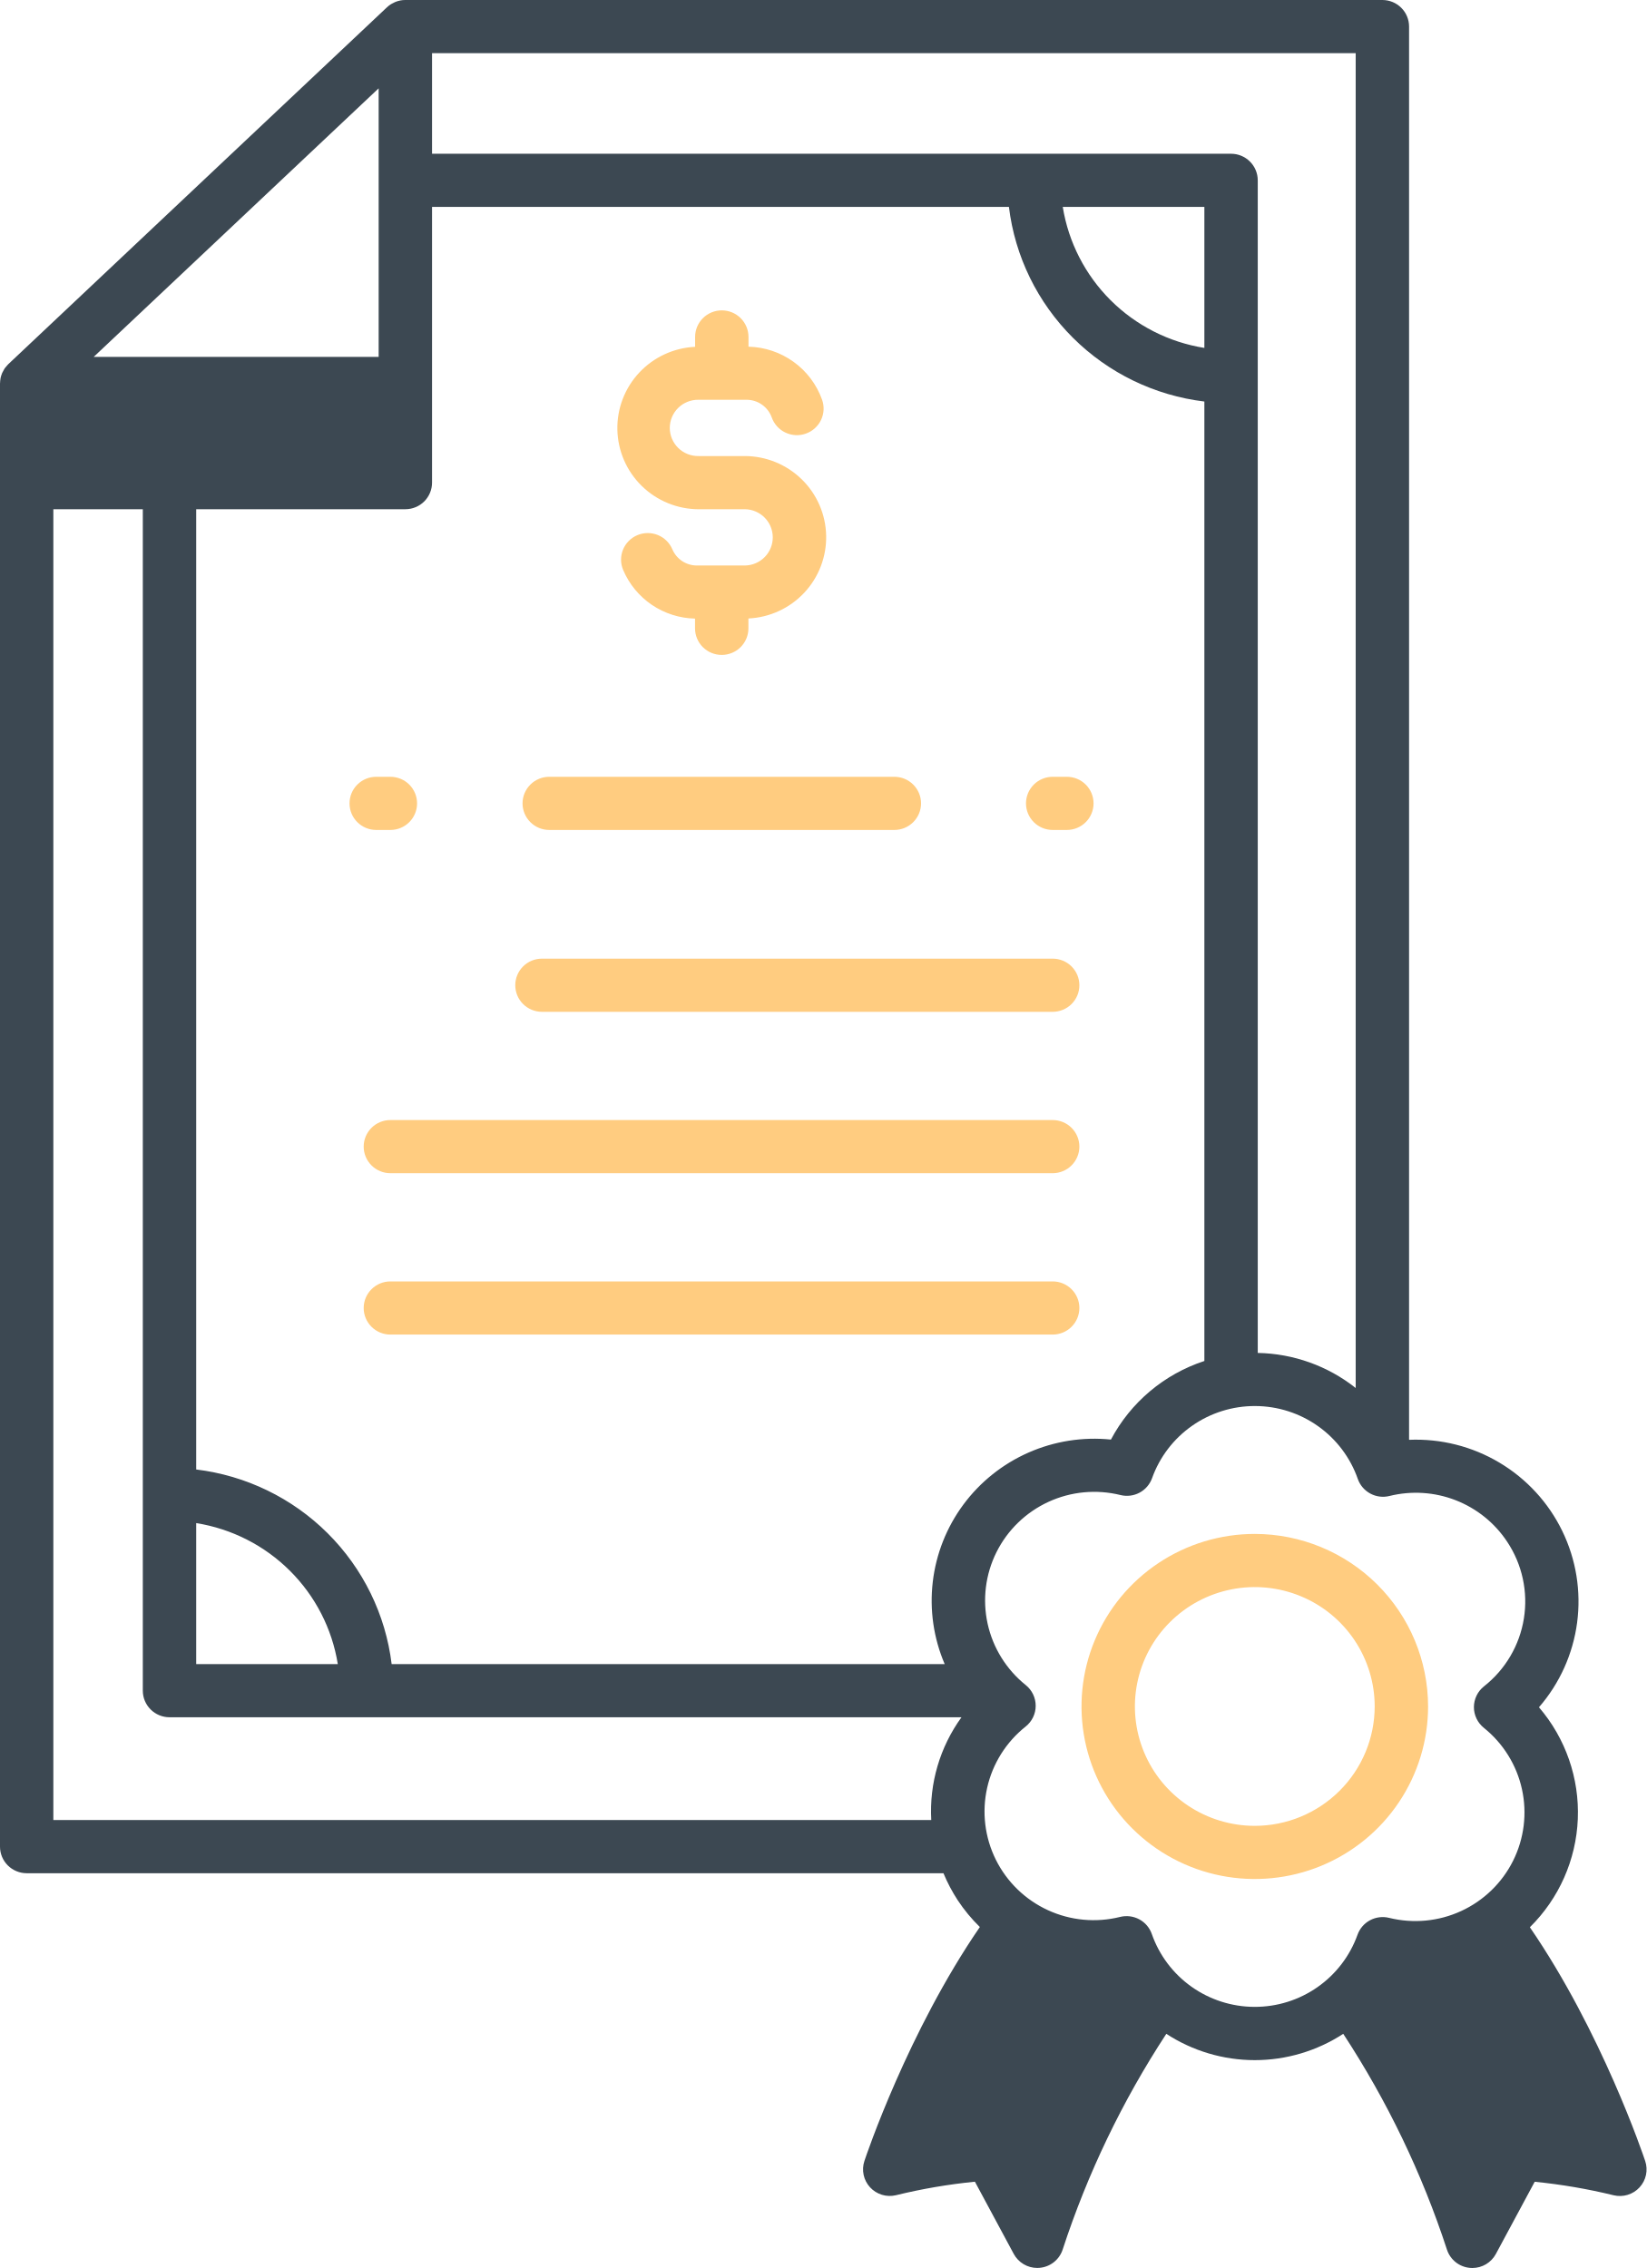
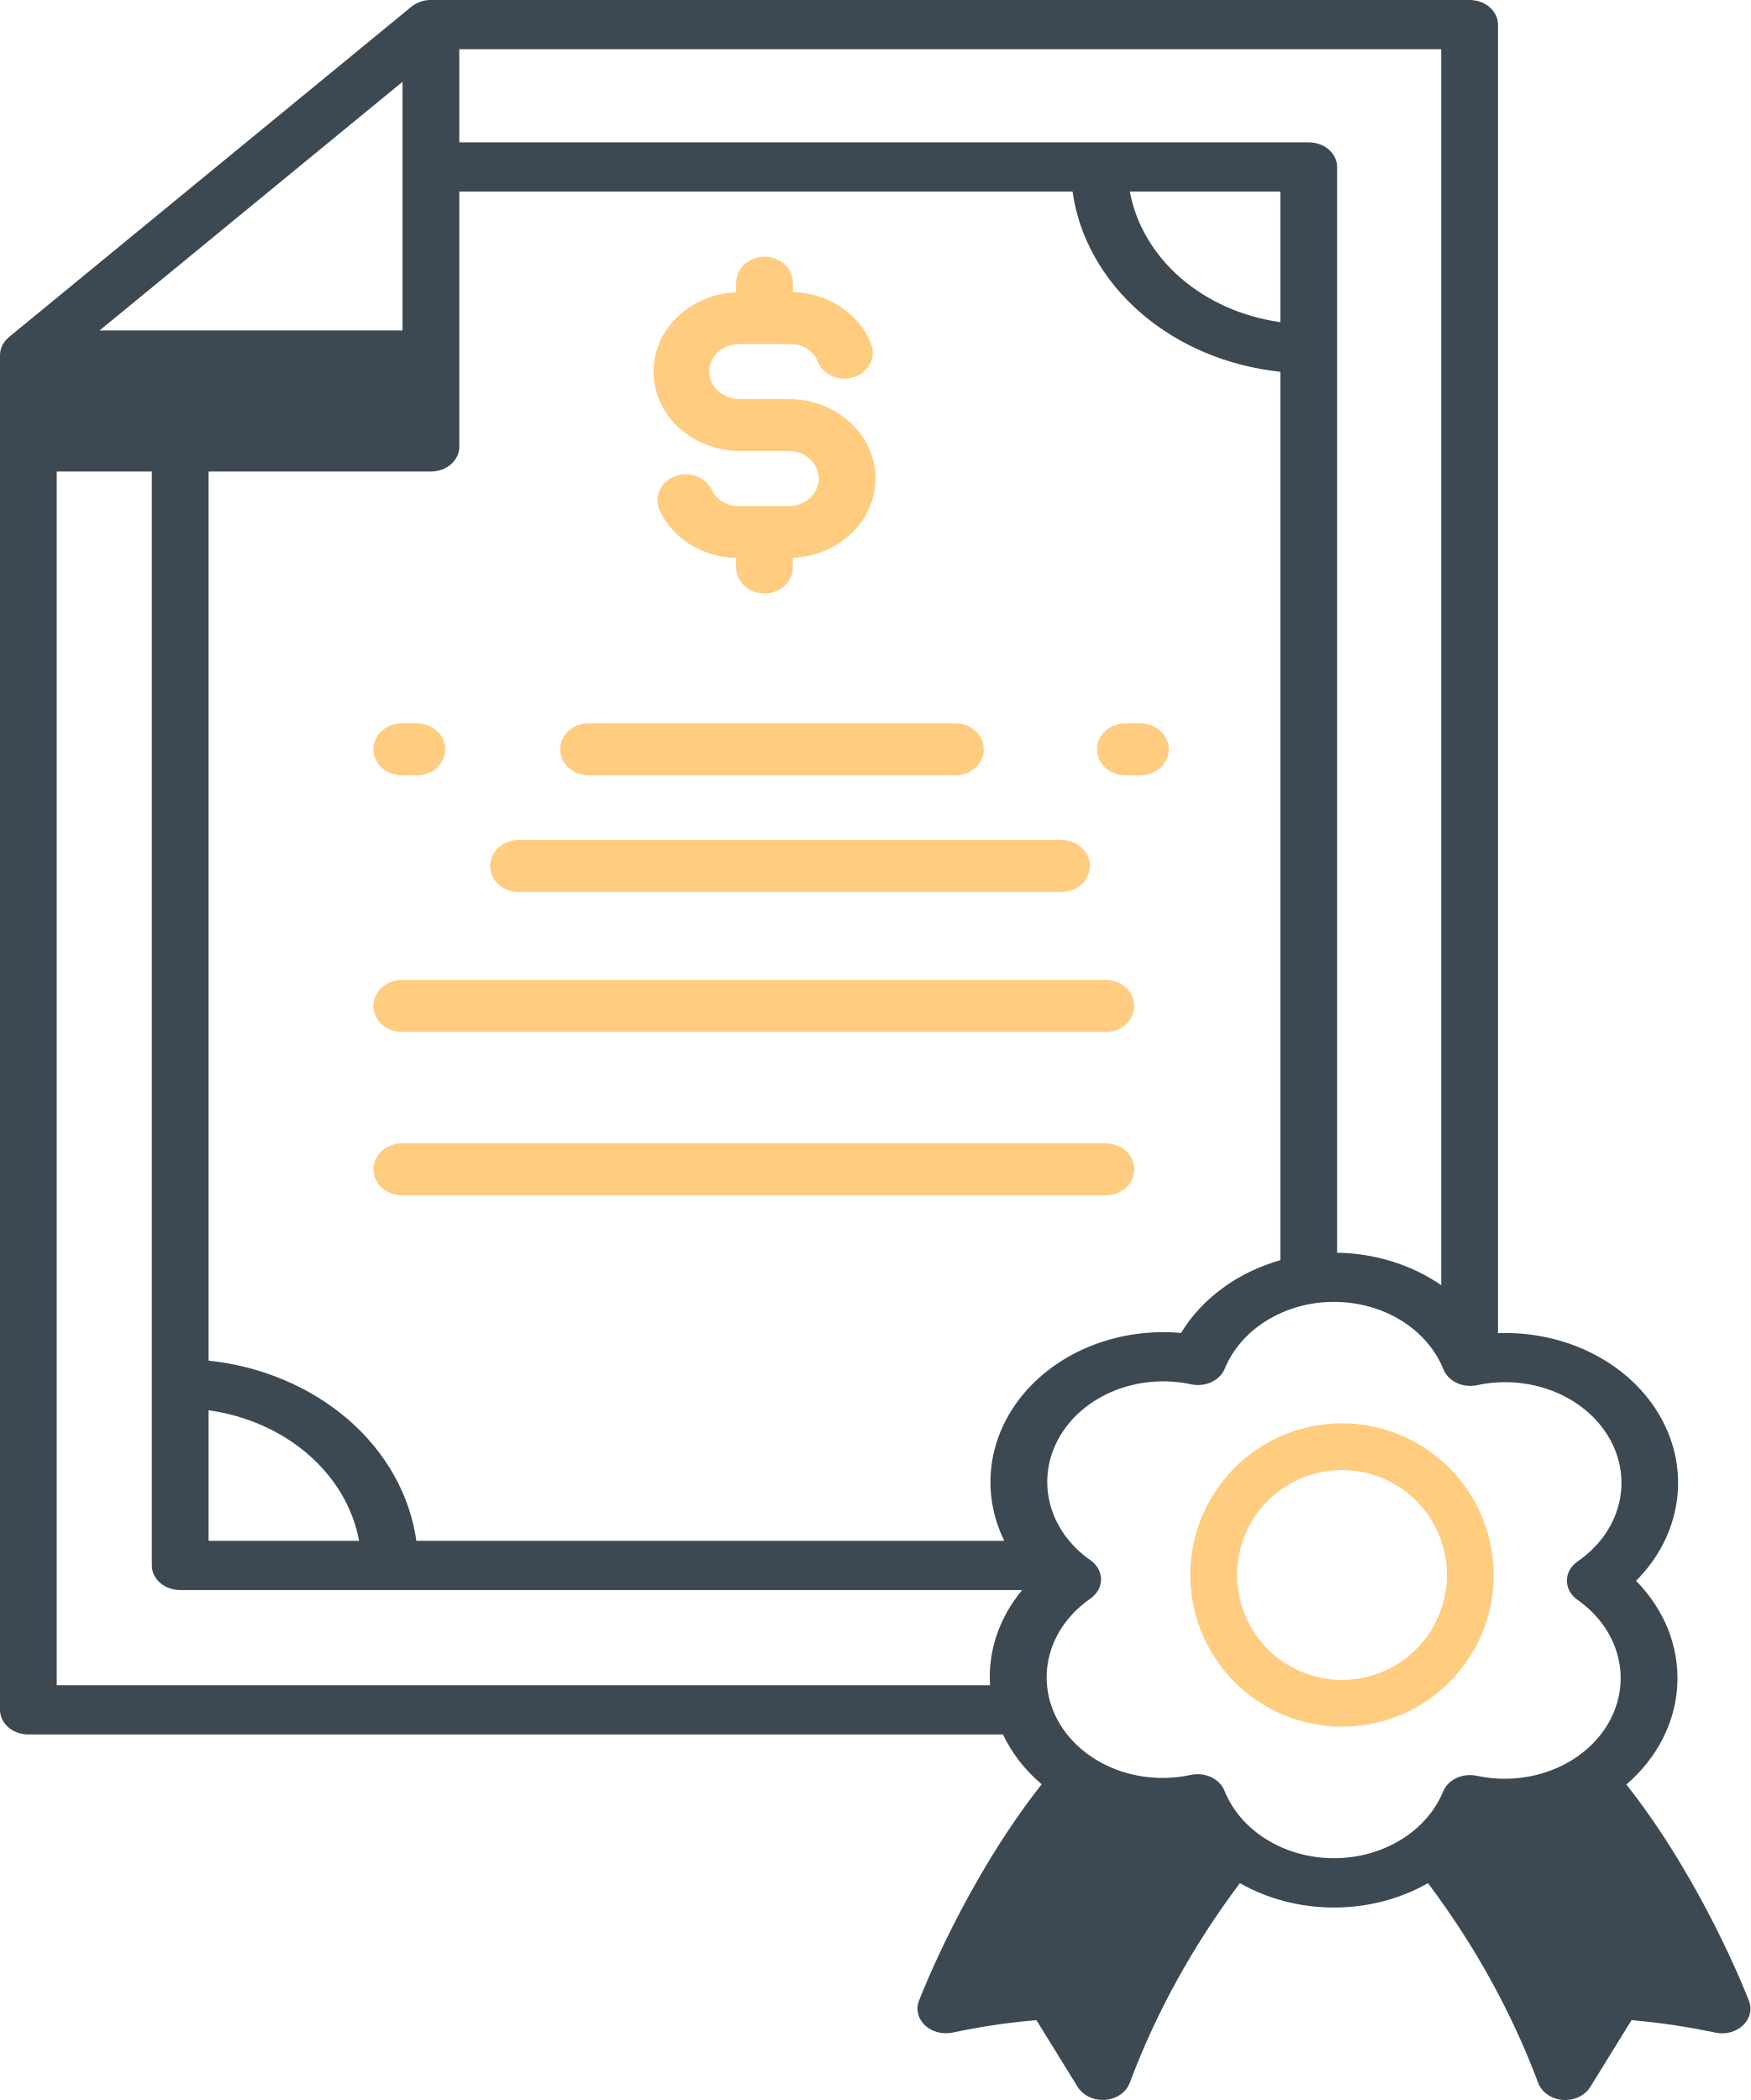
- <svg xmlns="http://www.w3.org/2000/svg" width="90" height="124" viewBox="0 0 90 124" fill="none">
-   <path d="M38.182 27.841H40.72C41.125 27.848 41.511 28.013 41.796 28.301C42.08 28.588 42.239 28.976 42.239 29.38C42.239 29.784 42.08 30.171 41.796 30.459C41.511 30.747 41.125 30.912 40.72 30.918H38.093C37.807 30.919 37.526 30.835 37.287 30.677C37.048 30.519 36.861 30.294 36.749 30.031C36.599 29.676 36.312 29.395 35.954 29.25C35.595 29.106 35.194 29.109 34.837 29.259C34.481 29.409 34.199 29.694 34.053 30.051C33.908 30.409 33.911 30.809 34.062 31.164C34.39 31.937 34.935 32.599 35.632 33.071C36.329 33.542 37.148 33.803 37.99 33.821V34.354C37.99 34.739 38.144 35.109 38.417 35.382C38.691 35.654 39.062 35.807 39.449 35.807C39.836 35.807 40.207 35.654 40.481 35.382C40.755 35.109 40.908 34.739 40.908 34.354V33.814C42.07 33.76 43.164 33.255 43.958 32.409C44.752 31.562 45.182 30.44 45.157 29.282C45.133 28.124 44.655 27.021 43.825 26.209C42.996 25.397 41.881 24.939 40.718 24.934H38.181C37.976 24.937 37.772 24.9 37.582 24.824C37.391 24.748 37.218 24.636 37.072 24.492C36.926 24.349 36.81 24.178 36.73 23.99C36.651 23.802 36.61 23.6 36.61 23.395C36.61 23.191 36.651 22.989 36.73 22.801C36.81 22.613 36.926 22.442 37.072 22.299C37.218 22.155 37.391 22.043 37.582 21.967C37.772 21.891 37.976 21.854 38.181 21.857H40.807C41.108 21.857 41.402 21.95 41.648 22.123C41.895 22.296 42.081 22.541 42.183 22.824C42.246 23.003 42.346 23.169 42.474 23.311C42.602 23.453 42.757 23.568 42.93 23.65C43.103 23.732 43.291 23.78 43.482 23.79C43.673 23.8 43.865 23.772 44.045 23.708C44.226 23.645 44.392 23.546 44.535 23.418C44.677 23.291 44.793 23.136 44.876 22.964C44.958 22.791 45.006 22.605 45.016 22.414C45.026 22.224 44.998 22.033 44.934 21.853C44.636 21.021 44.093 20.299 43.375 19.782C42.657 19.264 41.798 18.976 40.912 18.955V18.422C40.912 18.037 40.758 17.667 40.485 17.395C40.211 17.122 39.84 16.969 39.453 16.969C39.066 16.969 38.695 17.122 38.421 17.395C38.148 17.667 37.994 18.037 37.994 18.422V18.962C36.832 19.017 35.738 19.521 34.944 20.368C34.15 21.215 33.72 22.337 33.745 23.495C33.77 24.653 34.248 25.756 35.077 26.568C35.906 27.38 37.021 27.837 38.184 27.843L38.182 27.841Z" fill="#FFCC80" />
-   <path d="M30.021 45.377H48.885C49.272 45.377 49.643 45.224 49.916 44.951C50.19 44.679 50.344 44.309 50.344 43.924C50.344 43.538 50.19 43.169 49.916 42.896C49.643 42.623 49.272 42.47 48.885 42.47H30.021C29.635 42.47 29.264 42.623 28.99 42.896C28.716 43.169 28.562 43.538 28.562 43.924C28.562 44.309 28.716 44.679 28.99 44.951C29.264 45.224 29.635 45.377 30.021 45.377Z" fill="#FFCC80" />
-   <path d="M57.539 52.413H29.623C29.236 52.413 28.864 52.566 28.591 52.839C28.317 53.111 28.164 53.481 28.164 53.866C28.164 54.252 28.317 54.621 28.591 54.894C28.864 55.166 29.236 55.32 29.623 55.32H57.539C57.926 55.32 58.297 55.166 58.571 54.894C58.844 54.621 58.998 54.252 58.998 53.866C58.998 53.481 58.844 53.111 58.571 52.839C58.297 52.566 57.926 52.413 57.539 52.413Z" fill="#FFCC80" />
-   <path d="M57.539 61.237H21.338C20.951 61.237 20.58 61.39 20.307 61.662C20.033 61.935 19.879 62.304 19.879 62.69C19.879 63.075 20.033 63.445 20.307 63.717C20.58 63.99 20.951 64.143 21.338 64.143H57.539C57.926 64.143 58.297 63.99 58.57 63.717C58.844 63.445 58.998 63.075 58.998 62.69C58.998 62.304 58.844 61.935 58.57 61.662C58.297 61.39 57.926 61.237 57.539 61.237Z" fill="#FFCC80" />
-   <path d="M57.539 70.06H21.338C20.951 70.06 20.58 70.213 20.307 70.486C20.033 70.758 19.879 71.128 19.879 71.513C19.879 71.899 20.033 72.268 20.307 72.541C20.58 72.813 20.951 72.966 21.338 72.966H57.539C57.926 72.966 58.297 72.813 58.57 72.541C58.844 72.268 58.998 71.899 58.998 71.513C58.998 71.128 58.844 70.758 58.57 70.486C58.297 70.213 57.926 70.06 57.539 70.06Z" fill="#FFCC80" />
-   <path d="M21.338 45.377C21.725 45.377 22.097 45.224 22.37 44.951C22.644 44.679 22.797 44.309 22.797 43.924C22.797 43.538 22.644 43.169 22.37 42.896C22.097 42.623 21.725 42.47 21.338 42.47H20.564C20.177 42.47 19.805 42.623 19.532 42.896C19.258 43.169 19.105 43.538 19.105 43.924C19.105 44.309 19.258 44.679 19.532 44.951C19.805 45.224 20.177 45.377 20.564 45.377H21.338Z" fill="#FFCC80" />
-   <path d="M57.539 45.377H58.314C58.701 45.377 59.072 45.224 59.346 44.951C59.619 44.679 59.773 44.309 59.773 43.924C59.773 43.538 59.619 43.169 59.346 42.896C59.072 42.623 58.701 42.47 58.314 42.47H57.539C57.152 42.47 56.781 42.623 56.507 42.896C56.234 43.169 56.08 43.538 56.08 43.924C56.08 44.309 56.234 44.679 56.507 44.951C56.781 45.224 57.152 45.377 57.539 45.377Z" fill="#FFCC80" />
-   <path d="M1.457 102.416H51.569C51.782 102.931 52.044 103.426 52.349 103.894C52.698 104.423 53.104 104.914 53.558 105.357C49.628 111.081 47.347 117.849 47.248 118.149C47.166 118.395 47.151 118.658 47.206 118.911C47.26 119.165 47.382 119.399 47.557 119.589C47.733 119.78 47.957 119.921 48.205 119.997C48.454 120.073 48.718 120.081 48.971 120.021C50.391 119.673 51.833 119.426 53.288 119.282L55.41 123.229C55.535 123.461 55.72 123.655 55.947 123.79C56.173 123.925 56.432 123.997 56.696 123.997C56.738 123.997 56.779 123.997 56.823 123.991C57.108 123.966 57.379 123.859 57.603 123.682C57.826 123.505 57.993 123.267 58.083 122.997C59.443 118.833 61.348 114.865 63.75 111.197C65.187 112.135 66.867 112.635 68.585 112.635C70.304 112.635 71.984 112.135 73.421 111.197C75.824 114.866 77.731 118.834 79.091 123C79.18 123.27 79.347 123.509 79.57 123.685C79.794 123.862 80.065 123.969 80.35 123.994C80.391 123.998 80.433 124 80.477 124C80.741 124 81 123.928 81.227 123.793C81.453 123.658 81.638 123.464 81.763 123.233L83.886 119.285C85.34 119.43 86.783 119.676 88.202 120.024C88.455 120.084 88.72 120.076 88.968 120C89.217 119.924 89.441 119.784 89.616 119.593C89.792 119.402 89.913 119.168 89.968 118.915C90.022 118.662 90.008 118.398 89.926 118.153C89.826 117.852 87.55 111.094 83.622 105.37C85.214 103.798 86.15 101.684 86.242 99.454C86.334 97.223 85.575 95.04 84.119 93.343C85.252 92.037 85.977 90.428 86.204 88.716C86.431 87.003 86.149 85.263 85.394 83.708C84.64 82.153 83.444 80.852 81.956 79.966C80.468 79.079 78.752 78.646 77.019 78.72V1.453C77.019 1.068 76.866 0.698 76.592 0.426C76.319 0.153 75.947 0 75.561 0H22.156C22.15 0 22.144 0 22.138 0C22.054 0.001 21.971 0.009 21.888 0.024C21.875 0.026 21.862 0.031 21.848 0.034C21.78 0.048 21.713 0.068 21.648 0.092C21.624 0.101 21.601 0.111 21.578 0.121C21.522 0.145 21.467 0.173 21.415 0.204C21.394 0.216 21.373 0.227 21.353 0.24C21.282 0.286 21.215 0.338 21.154 0.396L0.454 19.91C0.449 19.915 0.444 19.921 0.439 19.927C0.422 19.943 0.407 19.962 0.391 19.979C0.351 20.021 0.314 20.066 0.279 20.112C0.271 20.123 0.262 20.133 0.255 20.143C0.247 20.154 0.235 20.177 0.225 20.194C0.194 20.244 0.166 20.297 0.141 20.35C0.134 20.365 0.124 20.378 0.118 20.392C0.112 20.405 0.111 20.412 0.107 20.421C0.076 20.499 0.051 20.579 0.033 20.66C0.029 20.677 0.028 20.694 0.025 20.71C0.013 20.781 0.006 20.854 0.004 20.926C0.004 20.939 1.49107e-06 20.951 1.49107e-06 20.964V100.961C-0 101.151 0.037 101.34 0.11 101.517C0.183 101.693 0.291 101.854 0.426 101.989C0.561 102.124 0.722 102.231 0.899 102.304C1.076 102.378 1.265 102.416 1.457 102.416ZM65.83 19.022C63.89 18.712 62.097 17.8 60.707 16.416C59.318 15.032 58.402 13.246 58.09 11.313H65.83V19.022ZM55.147 11.312C55.477 14.02 56.709 16.54 58.646 18.468C60.582 20.397 63.112 21.624 65.83 21.953V74.41C63.633 75.129 61.802 76.67 60.723 78.707C59.185 78.549 57.632 78.794 56.218 79.417C54.803 80.04 53.577 81.02 52.659 82.259C51.741 83.499 51.164 84.956 50.985 86.486C50.805 88.015 51.029 89.565 51.636 90.982H21.407C21.077 88.275 19.845 85.756 17.908 83.827C15.972 81.899 13.443 80.672 10.724 80.342V27.841H22.156C22.543 27.841 22.914 27.688 23.188 27.416C23.461 27.143 23.615 26.773 23.615 26.388V11.312H55.147ZM10.724 83.273C12.665 83.584 14.458 84.496 15.847 85.88C17.237 87.264 18.153 89.05 18.464 90.982H10.724V83.273ZM20.697 4.829V19.513H5.121L5.972 18.711L20.697 4.829ZM2.916 99.509V27.841H7.806V92.436C7.806 92.821 7.96 93.191 8.234 93.463C8.507 93.736 8.878 93.889 9.265 93.889H52.554C51.374 95.519 50.791 97.503 50.902 99.509H2.916ZM82.383 84.296C83.204 85.532 83.53 87.031 83.294 88.494C83.059 89.958 82.281 91.28 81.114 92.199C80.942 92.335 80.804 92.507 80.709 92.703C80.614 92.899 80.564 93.114 80.563 93.332C80.562 93.549 80.611 93.765 80.705 93.961C80.799 94.158 80.937 94.331 81.107 94.468C82.164 95.317 82.899 96.5 83.189 97.821C83.48 99.142 83.309 100.523 82.705 101.734C82.101 102.945 81.1 103.915 79.867 104.483C78.634 105.051 77.244 105.182 75.926 104.856C75.575 104.77 75.204 104.816 74.886 104.987C74.567 105.157 74.324 105.439 74.202 105.778C73.788 106.936 73.023 107.937 72.013 108.644C71.004 109.351 69.798 109.728 68.564 109.723C67.33 109.719 66.128 109.333 65.123 108.619C64.119 107.905 63.362 106.898 62.956 105.737C62.836 105.394 62.592 105.109 62.272 104.937C61.952 104.765 61.579 104.718 61.226 104.805C59.905 105.135 58.51 105.004 57.274 104.434C56.038 103.865 55.035 102.891 54.431 101.675C53.828 100.459 53.66 99.074 53.956 97.75C54.253 96.427 54.995 95.243 56.06 94.398C56.231 94.262 56.369 94.09 56.465 93.894C56.56 93.698 56.61 93.483 56.61 93.265C56.611 93.047 56.562 92.832 56.468 92.635C56.374 92.439 56.237 92.266 56.066 92.129C55.009 91.28 54.274 90.097 53.983 88.776C53.692 87.454 53.863 86.074 54.467 84.862C55.072 83.651 56.073 82.681 57.306 82.113C58.539 81.545 59.929 81.414 61.247 81.74C61.598 81.827 61.969 81.78 62.287 81.61C62.606 81.439 62.849 81.157 62.971 80.818C63.385 79.66 64.15 78.659 65.16 77.952C66.17 77.245 67.375 76.868 68.609 76.873C69.843 76.877 71.046 77.263 72.05 77.978C73.055 78.692 73.812 79.699 74.217 80.86C74.337 81.202 74.581 81.487 74.901 81.659C75.221 81.832 75.594 81.879 75.947 81.791C77.148 81.493 78.413 81.574 79.566 82.023C80.719 82.472 81.703 83.266 82.383 84.296ZM74.101 75.887C72.577 74.679 70.695 74.006 68.748 73.97V9.859C68.748 9.474 68.594 9.104 68.32 8.832C68.047 8.559 67.675 8.406 67.289 8.406H23.615V2.906H74.101V75.887Z" fill="#3C4852" />
-   <path d="M68.587 83.865C66.714 83.865 64.882 84.419 63.325 85.455C61.767 86.492 60.553 87.965 59.836 89.689C59.119 91.412 58.932 93.309 59.297 95.139C59.663 96.969 60.565 98.65 61.889 99.969C63.214 101.288 64.901 102.187 66.739 102.551C68.576 102.915 70.48 102.728 72.211 102.014C73.942 101.3 75.421 100.091 76.461 98.54C77.502 96.988 78.058 95.165 78.058 93.299C78.055 90.798 77.056 88.4 75.281 86.632C73.505 84.863 71.098 83.868 68.587 83.865ZM68.587 99.826C67.291 99.826 66.024 99.443 64.946 98.726C63.868 98.009 63.028 96.99 62.532 95.797C62.036 94.604 61.906 93.292 62.159 92.026C62.412 90.76 63.036 89.597 63.953 88.684C64.869 87.771 66.037 87.149 67.308 86.897C68.579 86.645 69.897 86.775 71.094 87.269C72.292 87.763 73.315 88.599 74.035 89.673C74.755 90.746 75.14 92.008 75.14 93.299C75.138 95.029 74.447 96.688 73.218 97.912C71.99 99.135 70.324 99.824 68.587 99.826Z" fill="#FFCC80" />
+ <svg xmlns="http://www.w3.org/2000/svg" width="75" height="90" viewBox="0 0 75 90" fill="none">
+   <path d="M31.699 19.329H33.813C34.151 19.334 34.473 19.461 34.71 19.681C34.947 19.902 35.08 20.199 35.08 20.508C35.08 20.817 34.947 21.114 34.71 21.335C34.473 21.555 34.151 21.682 33.813 21.687H31.625C31.386 21.687 31.152 21.623 30.953 21.502C30.753 21.381 30.598 21.209 30.505 21.007C30.379 20.735 30.141 20.52 29.842 20.409C29.543 20.298 29.208 20.3 28.911 20.416C28.614 20.531 28.379 20.749 28.258 21.023C28.137 21.296 28.14 21.603 28.265 21.875C28.538 22.467 28.993 22.974 29.573 23.336C30.154 23.697 30.837 23.897 31.539 23.911V24.319C31.539 24.614 31.667 24.898 31.895 25.106C32.123 25.315 32.432 25.432 32.755 25.432C33.077 25.432 33.386 25.315 33.614 25.106C33.842 24.898 33.97 24.614 33.97 24.319V23.905C34.939 23.864 35.851 23.477 36.512 22.829C37.173 22.18 37.532 21.32 37.511 20.433C37.491 19.546 37.093 18.701 36.401 18.079C35.71 17.456 34.781 17.106 33.812 17.102H31.698C31.527 17.105 31.357 17.076 31.198 17.018C31.04 16.96 30.895 16.873 30.773 16.764C30.652 16.654 30.555 16.523 30.489 16.379C30.423 16.235 30.389 16.08 30.389 15.923C30.389 15.767 30.423 15.612 30.489 15.468C30.555 15.323 30.652 15.193 30.773 15.083C30.895 14.973 31.04 14.887 31.198 14.829C31.357 14.771 31.527 14.742 31.698 14.745H33.886C34.137 14.745 34.382 14.816 34.587 14.948C34.793 15.081 34.948 15.268 35.032 15.485C35.086 15.623 35.168 15.75 35.275 15.859C35.382 15.967 35.511 16.056 35.655 16.119C35.8 16.181 35.956 16.218 36.115 16.225C36.275 16.233 36.434 16.212 36.585 16.163C36.735 16.114 36.874 16.039 36.993 15.941C37.111 15.843 37.208 15.725 37.277 15.593C37.345 15.461 37.385 15.318 37.393 15.171C37.402 15.025 37.379 14.879 37.325 14.742C37.077 14.104 36.624 13.551 36.026 13.155C35.428 12.758 34.712 12.537 33.974 12.521V12.113C33.974 11.818 33.846 11.535 33.617 11.326C33.389 11.117 33.08 11 32.758 11C32.435 11 32.126 11.117 31.898 11.326C31.67 11.535 31.542 11.818 31.542 12.113V12.527C30.574 12.569 29.662 12.955 29 13.604C28.339 14.252 27.98 15.112 28.001 15.999C28.022 16.887 28.42 17.732 29.111 18.354C29.802 18.976 30.731 19.326 31.701 19.33L31.699 19.329Z" fill="#FFCC80" />
+   <path d="M25.216 33.227H40.935C41.258 33.227 41.567 33.109 41.795 32.901C42.023 32.692 42.151 32.409 42.151 32.113C42.151 31.818 42.023 31.535 41.795 31.326C41.567 31.117 41.258 31 40.935 31H25.216C24.893 31 24.584 31.117 24.356 31.326C24.128 31.535 24 31.818 24 32.113C24 32.409 24.128 32.692 24.356 32.901C24.584 33.109 24.893 33.227 25.216 33.227Z" fill="#FFCC80" />
+   <path d="M45.48 36H33.848H22.216C21.893 36 21.584 36.117 21.356 36.326C21.128 36.535 21 36.818 21 37.113C21 37.409 21.128 37.692 21.356 37.901C21.584 38.109 21.893 38.227 22.216 38.227H45.48C45.802 38.227 46.111 38.109 46.339 37.901C46.567 37.692 46.695 37.409 46.695 37.113C46.695 36.818 46.567 36.535 46.339 36.326C46.111 36.117 45.802 36 45.48 36Z" fill="#FFCC80" />
+   <path d="M47.383 42H32.299H17.216C16.893 42 16.584 42.117 16.356 42.326C16.128 42.535 16 42.818 16 43.113C16 43.409 16.128 43.692 16.356 43.901C16.584 44.109 16.893 44.227 17.216 44.227H47.383C47.705 44.227 48.014 44.109 48.242 43.901C48.471 43.692 48.599 43.409 48.599 43.113C48.599 42.818 48.471 42.535 48.242 42.326C48.014 42.117 47.705 42 47.383 42Z" fill="#FFCC80" />
+   <path d="M47.383 49H17.216C16.893 49 16.584 49.117 16.356 49.326C16.128 49.535 16 49.818 16 50.113C16 50.409 16.128 50.692 16.356 50.901C16.584 51.109 16.893 51.227 17.216 51.227H47.383C47.705 51.227 48.014 51.109 48.242 50.901C48.471 50.692 48.599 50.409 48.599 50.113C48.599 49.818 48.471 49.535 48.242 49.326C48.014 49.117 47.705 49 47.383 49Z" fill="#FFCC80" />
+   <path d="M17.862 33.227C18.184 33.227 18.493 33.109 18.721 32.901C18.949 32.692 19.078 32.409 19.078 32.113C19.078 31.818 18.949 31.535 18.721 31.326C18.493 31.117 18.184 31 17.862 31H17.216C16.893 31 16.584 31.117 16.356 31.326C16.128 31.535 16 31.818 16 32.113C16 32.409 16.128 32.692 16.356 32.901C16.584 33.109 16.893 33.227 17.216 33.227H17.862Z" fill="#FFCC80" />
+   <path d="M48.216 33.227H48.862C49.184 33.227 49.493 33.109 49.721 32.901C49.949 32.692 50.078 32.409 50.078 32.113C50.078 31.818 49.949 31.535 49.721 31.326C49.493 31.117 49.184 31 48.862 31H48.216C47.893 31 47.584 31.117 47.356 31.326C47.128 31.535 47 31.818 47 32.113C47 32.409 47.128 32.692 47.356 32.901C47.584 33.109 47.893 33.227 48.216 33.227Z" fill="#FFCC80" />
+   <path d="M1.214 74.334H42.974C43.152 74.708 43.37 75.067 43.624 75.407C43.915 75.791 44.253 76.147 44.632 76.469C41.357 80.623 39.456 85.535 39.373 85.754C39.305 85.932 39.293 86.123 39.338 86.307C39.383 86.49 39.485 86.66 39.631 86.799C39.778 86.937 39.964 87.039 40.171 87.094C40.378 87.149 40.599 87.155 40.809 87.112C41.992 86.859 43.194 86.68 44.406 86.576L46.175 89.441C46.279 89.609 46.433 89.75 46.622 89.848C46.811 89.946 47.027 89.998 47.247 89.998C47.281 89.998 47.316 89.998 47.353 89.993C47.59 89.975 47.816 89.897 48.002 89.769C48.189 89.641 48.328 89.468 48.402 89.272C49.535 86.249 51.123 83.37 53.125 80.707C54.322 81.388 55.723 81.751 57.155 81.751C58.586 81.751 59.987 81.388 61.184 80.707C63.187 83.37 64.776 86.251 65.909 89.274C65.983 89.471 66.122 89.643 66.309 89.772C66.495 89.9 66.721 89.978 66.958 89.996C66.993 89.999 67.028 90 67.064 90C67.284 90 67.5 89.948 67.689 89.85C67.878 89.752 68.032 89.611 68.136 89.443L69.905 86.578C71.117 86.683 72.319 86.862 73.502 87.114C73.713 87.158 73.933 87.152 74.14 87.097C74.347 87.042 74.534 86.94 74.68 86.801C74.827 86.663 74.928 86.493 74.973 86.309C75.018 86.125 75.006 85.934 74.938 85.756C74.855 85.538 72.958 80.633 69.685 76.478C71.012 75.337 71.791 73.803 71.868 72.184C71.945 70.565 71.313 68.981 70.099 67.749C71.044 66.801 71.648 65.633 71.837 64.39C72.026 63.148 71.791 61.884 71.162 60.756C70.533 59.627 69.537 58.683 68.297 58.04C67.057 57.396 65.627 57.082 64.183 57.135V1.055C64.183 0.775 64.055 0.507 63.827 0.309C63.599 0.111 63.289 0 62.967 0H18.463C18.459 0 18.453 0 18.448 0C18.378 0 18.309 0.006 18.24 0.017C18.229 0.019 18.218 0.022 18.207 0.024C18.15 0.035 18.094 0.049 18.04 0.067C18.02 0.073 18.001 0.08 17.982 0.088C17.935 0.105 17.889 0.125 17.845 0.148C17.828 0.157 17.811 0.165 17.794 0.174C17.735 0.208 17.679 0.245 17.628 0.287L0.378 14.451C0.374 14.454 0.37 14.459 0.366 14.463C0.352 14.475 0.339 14.488 0.326 14.501C0.293 14.531 0.261 14.564 0.232 14.598C0.226 14.605 0.219 14.612 0.212 14.62C0.206 14.628 0.196 14.645 0.187 14.657C0.161 14.694 0.138 14.731 0.118 14.77C0.112 14.781 0.104 14.791 0.098 14.8C0.093 14.81 0.093 14.815 0.089 14.822C0.063 14.878 0.042 14.936 0.027 14.995C0.024 15.008 0.024 15.02 0.021 15.031C0.011 15.083 0.005 15.136 0.003 15.188C0.003 15.198 1.24256e-06 15.206 1.24256e-06 15.216V73.278C-0 73.416 0.031 73.553 0.092 73.681C0.153 73.81 0.242 73.926 0.355 74.024C0.468 74.122 0.602 74.2 0.749 74.253C0.896 74.306 1.054 74.334 1.214 74.334ZM54.859 13.807C53.242 13.581 51.748 12.919 50.59 11.915C49.431 10.91 48.668 9.614 48.409 8.211H54.859V13.807ZM45.955 8.211C46.231 10.176 47.258 12.004 48.871 13.404C50.485 14.804 52.593 15.695 54.859 15.934V54.007C53.028 54.529 51.502 55.647 50.603 57.126C49.321 57.012 48.027 57.189 46.848 57.641C45.669 58.093 44.647 58.805 43.883 59.704C43.118 60.604 42.637 61.661 42.487 62.772C42.338 63.882 42.525 65.007 43.03 66.036H17.84C17.564 64.07 16.537 62.242 14.924 60.842C13.31 59.443 11.202 58.552 8.937 58.313V20.207H18.463C18.786 20.207 19.095 20.096 19.323 19.898C19.551 19.701 19.679 19.432 19.679 19.153V8.211H45.955ZM8.937 60.44C10.554 60.666 12.048 61.328 13.206 62.332C14.364 63.337 15.127 64.633 15.387 66.036H8.937V60.44ZM17.247 3.505V14.162H4.267L4.976 13.58L17.247 3.505ZM2.43 72.225V20.207H6.505V67.09C6.505 67.37 6.633 67.638 6.861 67.836C7.089 68.034 7.399 68.145 7.721 68.145H43.795C42.812 69.328 42.326 70.768 42.419 72.225H2.43ZM68.653 61.183C69.337 62.08 69.608 63.167 69.412 64.23C69.216 65.292 68.567 66.251 67.595 66.919C67.452 67.017 67.337 67.142 67.257 67.284C67.178 67.427 67.136 67.583 67.136 67.741C67.135 67.899 67.176 68.055 67.254 68.198C67.333 68.34 67.447 68.466 67.589 68.565C68.47 69.181 69.082 70.04 69.324 70.999C69.567 71.958 69.424 72.96 68.921 73.839C68.417 74.718 67.583 75.422 66.556 75.834C65.529 76.246 64.37 76.342 63.272 76.105C62.979 76.043 62.67 76.076 62.405 76.2C62.139 76.324 61.936 76.528 61.835 76.774C61.49 77.615 60.853 78.342 60.011 78.855C59.169 79.367 58.165 79.641 57.137 79.638C56.108 79.634 55.107 79.354 54.27 78.836C53.432 78.318 52.801 77.587 52.463 76.744C52.364 76.496 52.16 76.289 51.893 76.164C51.627 76.039 51.316 76.005 51.021 76.068C49.92 76.307 48.758 76.212 47.728 75.799C46.698 75.386 45.862 74.679 45.359 73.797C44.856 72.914 44.717 71.909 44.964 70.948C45.211 69.987 45.829 69.128 46.717 68.515C46.859 68.416 46.974 68.291 47.054 68.149C47.133 68.007 47.175 67.85 47.175 67.692C47.176 67.534 47.135 67.378 47.057 67.236C46.978 67.093 46.864 66.967 46.722 66.868C45.841 66.252 45.228 65.393 44.986 64.434C44.744 63.475 44.886 62.473 45.389 61.593C45.893 60.714 46.727 60.01 47.755 59.598C48.782 59.186 49.941 59.091 51.039 59.328C51.332 59.39 51.641 59.357 51.906 59.233C52.172 59.109 52.375 58.905 52.476 58.658C52.821 57.818 53.458 57.091 54.3 56.578C55.141 56.065 56.146 55.791 57.174 55.795C58.203 55.798 59.205 56.078 60.042 56.596C60.879 57.115 61.51 57.846 61.848 58.689C61.948 58.937 62.151 59.144 62.418 59.269C62.684 59.394 62.995 59.428 63.289 59.364C64.29 59.148 65.344 59.207 66.305 59.533C67.266 59.859 68.086 60.435 68.653 61.183ZM61.751 55.079C60.481 54.203 58.913 53.714 57.29 53.688V7.156C57.29 6.876 57.162 6.608 56.934 6.41C56.706 6.212 56.396 6.101 56.074 6.101H19.679V2.109H61.751V55.079Z" fill="#3C4852" />
+   <path d="M57.5 61C56.215 61 54.958 61.381 53.889 62.095C52.82 62.809 51.987 63.825 51.495 65.012C51.003 66.2 50.874 67.507 51.125 68.768C51.376 70.029 51.995 71.187 52.904 72.096C53.813 73.005 54.971 73.624 56.232 73.875C57.493 74.126 58.8 73.997 59.987 73.505C61.175 73.013 62.19 72.18 62.904 71.111C63.619 70.042 64 68.786 64 67.5C63.998 65.777 63.313 64.125 62.094 62.906C60.876 61.688 59.224 61.002 57.5 61ZM57.5 71.997C56.611 71.997 55.741 71.734 55.002 71.24C54.262 70.745 53.685 70.043 53.345 69.221C53.005 68.4 52.916 67.495 53.089 66.623C53.263 65.75 53.691 64.949 54.32 64.32C54.949 63.691 55.75 63.263 56.623 63.089C57.495 62.916 58.399 63.005 59.221 63.345C60.043 63.685 60.745 64.262 61.239 65.001C61.734 65.741 61.997 66.611 61.997 67.5C61.996 68.692 61.522 69.835 60.679 70.678C59.836 71.522 58.693 71.996 57.5 71.997V71.997Z" fill="#FFCC80" />
</svg>
